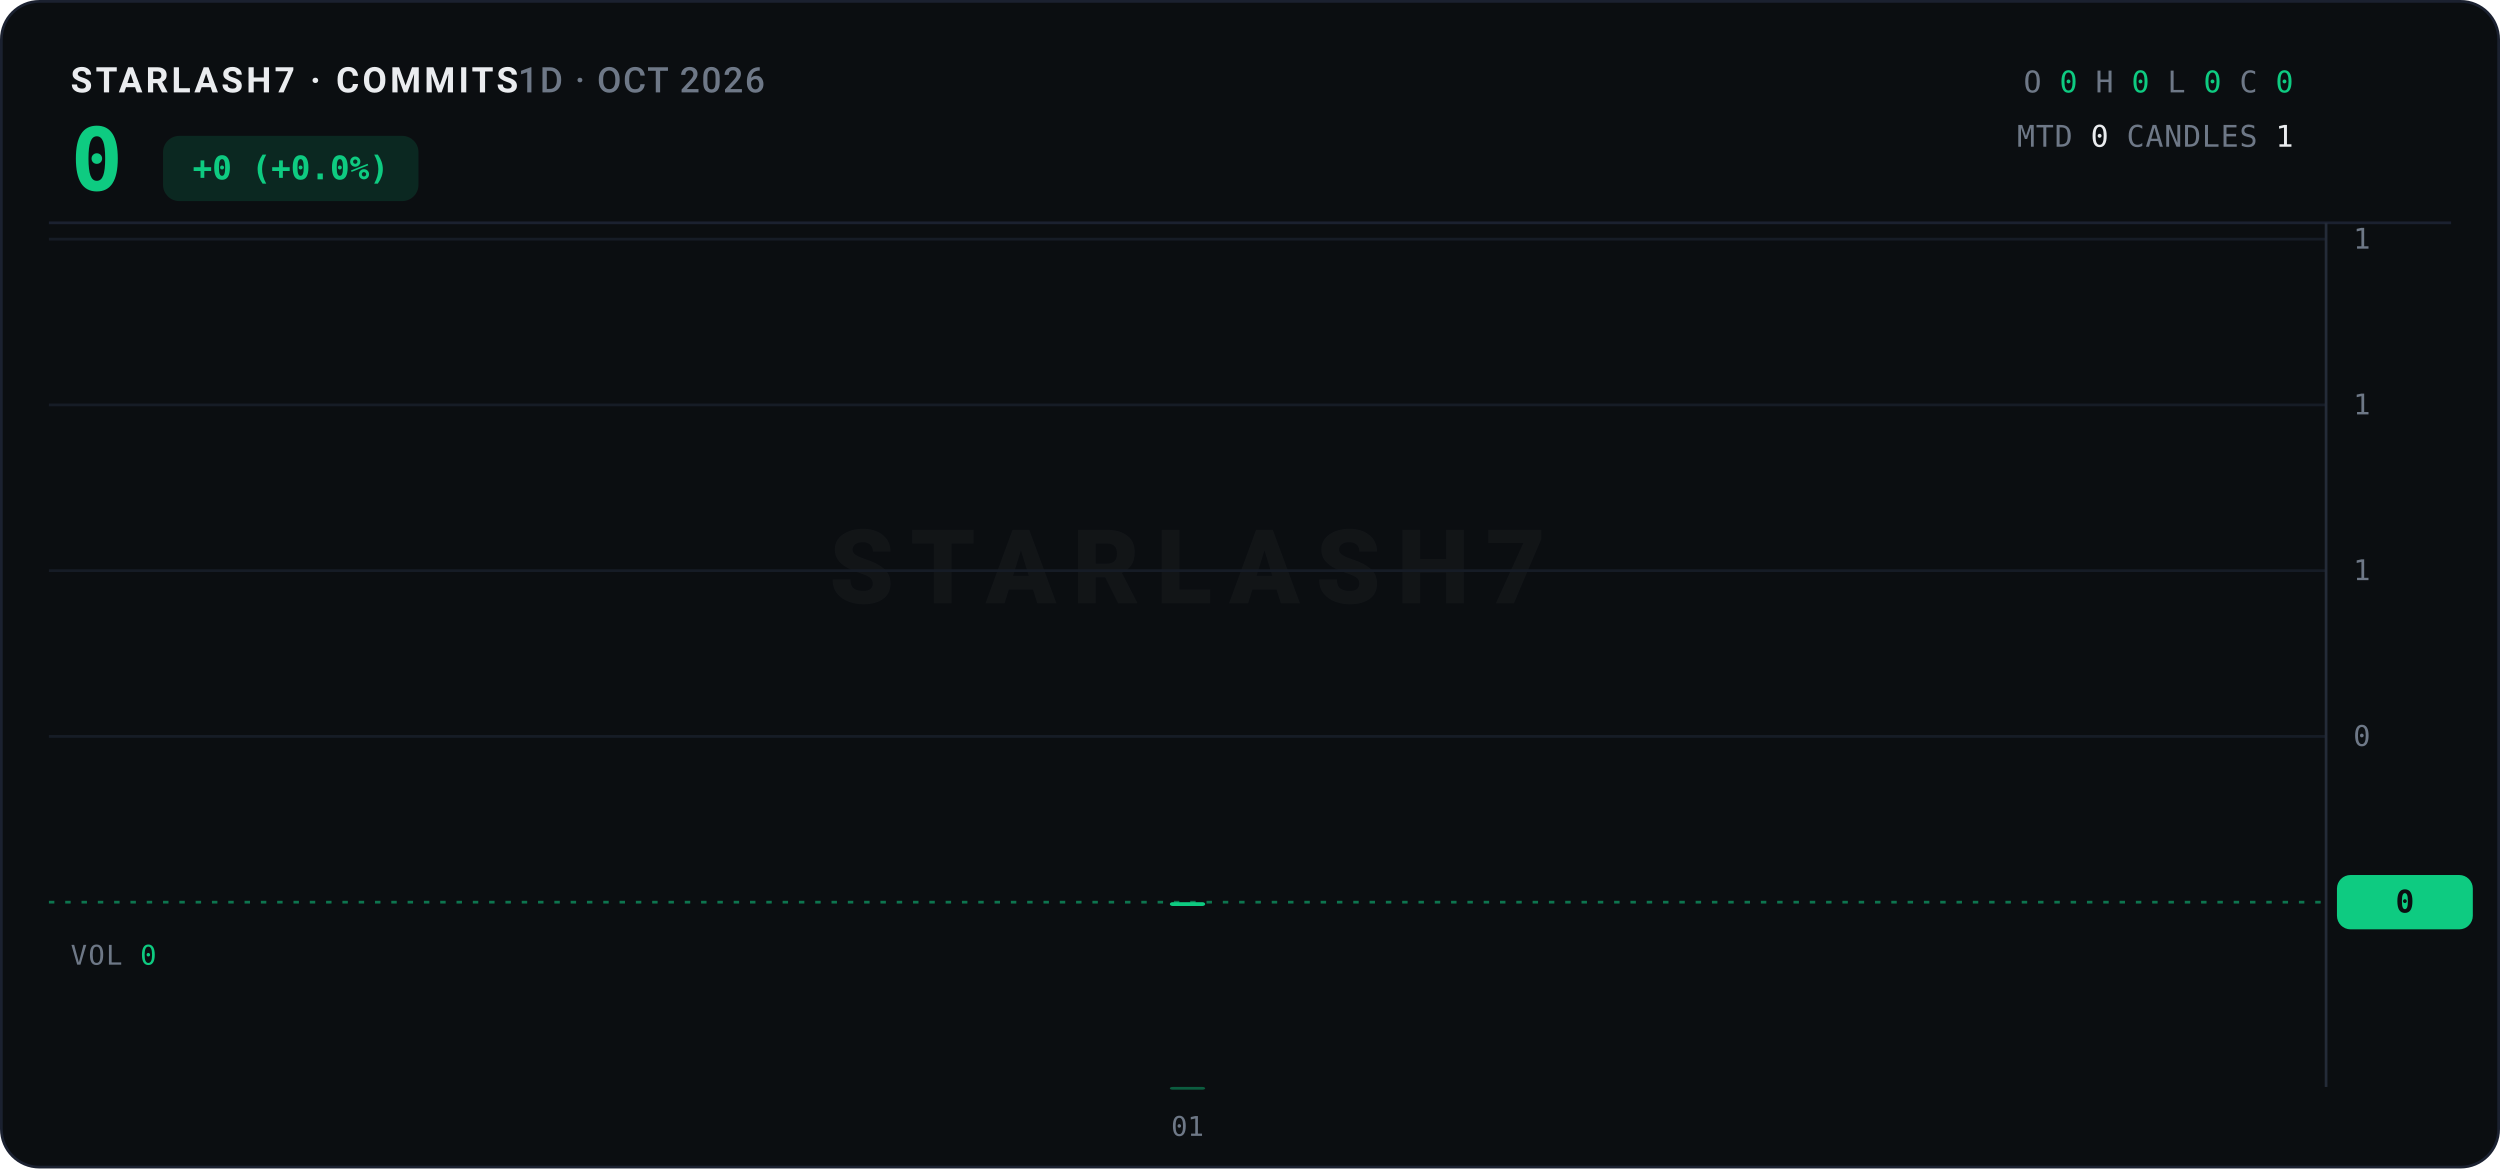
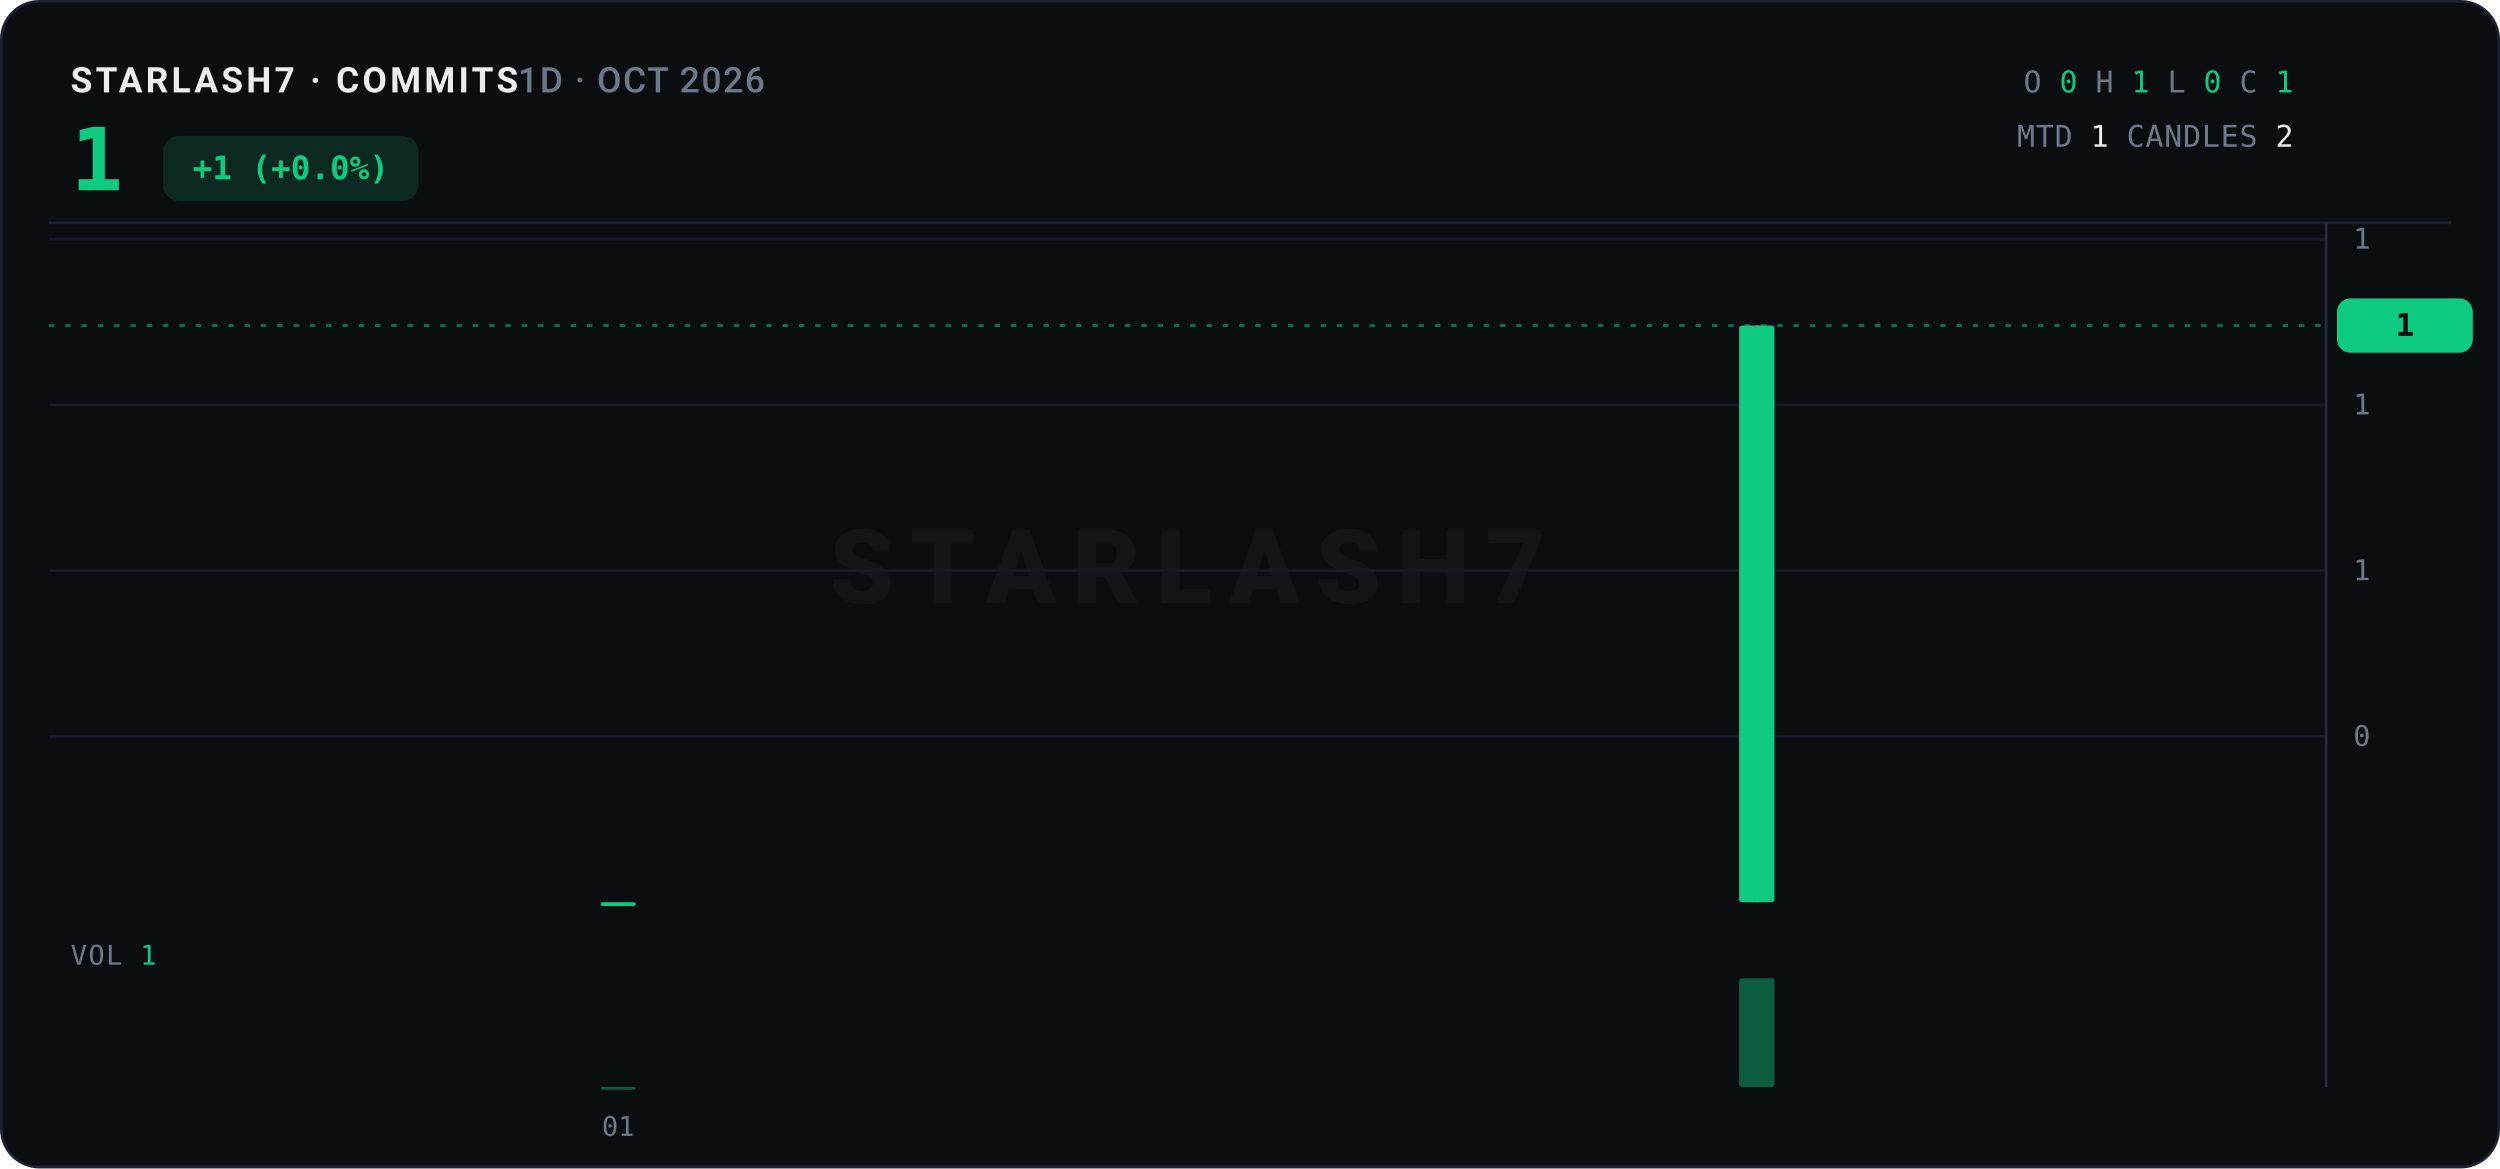
<svg xmlns="http://www.w3.org/2000/svg" width="920" height="430" viewBox="0 0 920 430">
  <rect x="0.5" y="0.5" width="919" height="429" rx="14" fill="#0B0E11" stroke="#1B2130" />
  <text x="26" y="34" font-family="ui-sans-serif,system-ui,-apple-system,'Segoe UI',Roboto,sans-serif" font-size="13" font-weight="700" letter-spacing="1.2" fill="#EAECEF">STARLASH7 · COMMITS<tspan fill="#6E7887" font-weight="500" letter-spacing="0.6">  1D · OCT 2026</tspan>
  </text>
-   <text x="26" y="70" font-family="ui-monospace,'SF Mono',SFMono-Regular,Menlo,Consolas,monospace" font-size="32" font-weight="800" fill="#0ECB81" letter-spacing="-0.5">0</text>
+   <text x="26" y="70" font-family="ui-monospace,'SF Mono',SFMono-Regular,Menlo,Consolas,monospace" font-size="32" font-weight="800" fill="#0ECB81" letter-spacing="-0.5">1</text>
  <rect x="60" y="50" width="94" height="24" rx="6" fill="#0ECB81" opacity="0.14" />
-   <text x="107" y="66" text-anchor="middle" font-family="ui-monospace,'SF Mono',SFMono-Regular,Menlo,Consolas,monospace" font-size="12" font-weight="700" fill="#0ECB81">+0 (+0.0%)</text>
+   <text x="107" y="66" text-anchor="middle" font-family="ui-monospace,'SF Mono',SFMono-Regular,Menlo,Consolas,monospace" font-size="12" font-weight="700" fill="#0ECB81">+1 (+0.0%)</text>
  <text x="844" y="34" text-anchor="end" font-family="ui-monospace,'SF Mono',SFMono-Regular,Menlo,Consolas,monospace" font-size="11" letter-spacing="0.3">
    <tspan fill="#6E7887">O</tspan>
    <tspan fill="#0ECB81">0</tspan>
    <tspan fill="#6E7887">H</tspan>
-     <tspan fill="#0ECB81">0</tspan>
+     <tspan fill="#0ECB81">1</tspan>
    <tspan fill="#6E7887">L</tspan>
    <tspan fill="#0ECB81">0</tspan>
    <tspan fill="#6E7887">C</tspan>
-     <tspan fill="#0ECB81">0</tspan>
+     <tspan fill="#0ECB81">1</tspan>
  </text>
  <text x="844" y="54" text-anchor="end" font-family="ui-monospace,'SF Mono',SFMono-Regular,Menlo,Consolas,monospace" font-size="11" letter-spacing="0.3">
    <tspan fill="#6E7887">MTD</tspan>
-     <tspan fill="#EAECEF">0</tspan>
+     <tspan fill="#EAECEF">1</tspan>
    <tspan fill="#6E7887">CANDLES</tspan>
-     <tspan fill="#EAECEF">1</tspan>
+     <tspan fill="#EAECEF">2</tspan>
  </text>
  <line x1="18" y1="82" x2="902" y2="82" stroke="#1B2130" stroke-width="1" />
  <text x="437.0" y="222.0" text-anchor="middle" font-family="ui-sans-serif,system-ui,-apple-system,'Segoe UI',Roboto,sans-serif" font-size="38" font-weight="800" letter-spacing="6" fill="#EAECEF" opacity="0.035">STARLASH7</text>
  <line x1="18" y1="271.0" x2="856" y2="271.0" stroke="#161C26" stroke-width="1" />
  <text x="866" y="274.5" font-family="ui-monospace,'SF Mono',SFMono-Regular,Menlo,Consolas,monospace" font-size="10.5" fill="#6E7887">0</text>
  <line x1="18" y1="210.0" x2="856" y2="210.0" stroke="#161C26" stroke-width="1" />
  <text x="866" y="213.5" font-family="ui-monospace,'SF Mono',SFMono-Regular,Menlo,Consolas,monospace" font-size="10.5" fill="#6E7887">1</text>
  <line x1="18" y1="149.0" x2="856" y2="149.0" stroke="#161C26" stroke-width="1" />
  <text x="866" y="152.5" font-family="ui-monospace,'SF Mono',SFMono-Regular,Menlo,Consolas,monospace" font-size="10.5" fill="#6E7887">1</text>
  <line x1="18" y1="88.0" x2="856" y2="88.0" stroke="#161C26" stroke-width="1" />
  <text x="866" y="91.5" font-family="ui-monospace,'SF Mono',SFMono-Regular,Menlo,Consolas,monospace" font-size="10.5" fill="#6E7887">1</text>
  <line x1="856" y1="82" x2="856" y2="400" stroke="#242B38" stroke-width="1" />
-   <line x1="18" y1="332.0" x2="856" y2="332.0" stroke="#0ECB81" stroke-width="1" stroke-dasharray="2 4" opacity="0.55" />
-   <rect x="860" y="322.0" width="50" height="20" rx="5" fill="#0ECB81" />
-   <text x="885.0" y="335.8" text-anchor="middle" font-family="ui-monospace,'SF Mono',SFMono-Regular,Menlo,Consolas,monospace" font-size="11.5" font-weight="800" fill="#0B0E11">0</text>
-   <line x1="437.0" y1="332.0" x2="437.0" y2="332.0" stroke="#0ECB81" stroke-width="1" />
-   <rect x="430.5" y="332.0" width="13.0" height="1.4" rx="1" fill="#0ECB81" />
-   <text x="26" y="355" font-family="ui-monospace,'SF Mono',SFMono-Regular,Menlo,Consolas,monospace" font-size="10" letter-spacing="0.5" fill="#6E7887">VOL <tspan fill="#0ECB81">0</tspan>
+   <line x1="18" y1="119.8" x2="856" y2="119.8" stroke="#0ECB81" stroke-width="1" stroke-dasharray="2 4" opacity="0.55" />
+   <rect x="860" y="109.8" width="50" height="20" rx="5" fill="#0ECB81" />
+   <text x="885.0" y="123.6" text-anchor="middle" font-family="ui-monospace,'SF Mono',SFMono-Regular,Menlo,Consolas,monospace" font-size="11.5" font-weight="800" fill="#0B0E11">1</text>
+   <line x1="227.5" y1="332.0" x2="227.5" y2="332.0" stroke="#0ECB81" stroke-width="1" />
+   <rect x="221.0" y="332.0" width="13.0" height="1.4" rx="1" fill="#0ECB81" />
+   <line x1="646.5" y1="119.8" x2="646.5" y2="332.0" stroke="#0ECB81" stroke-width="1" />
+   <rect x="640.0" y="119.8" width="13.0" height="212.2" rx="1" fill="#0ECB81" />
+   <text x="26" y="355" font-family="ui-monospace,'SF Mono',SFMono-Regular,Menlo,Consolas,monospace" font-size="10" letter-spacing="0.5" fill="#6E7887">VOL <tspan fill="#0ECB81">1</tspan>
  </text>
-   <rect x="430.5" y="400.0" width="13.0" height="1.0" rx="1" fill="#0ECB81" opacity="0.42" />
-   <text x="437.0" y="418" text-anchor="middle" font-family="ui-monospace,'SF Mono',SFMono-Regular,Menlo,Consolas,monospace" font-size="10" fill="#6E7887">01</text>
+   <rect x="221.0" y="400.0" width="13.0" height="1.0" rx="1" fill="#0ECB81" opacity="0.42" />
+   <rect x="640.0" y="360.0" width="13.0" height="40.0" rx="1" fill="#0ECB81" opacity="0.42" />
+   <text x="227.5" y="418" text-anchor="middle" font-family="ui-monospace,'SF Mono',SFMono-Regular,Menlo,Consolas,monospace" font-size="10" fill="#6E7887">01</text>
</svg>
